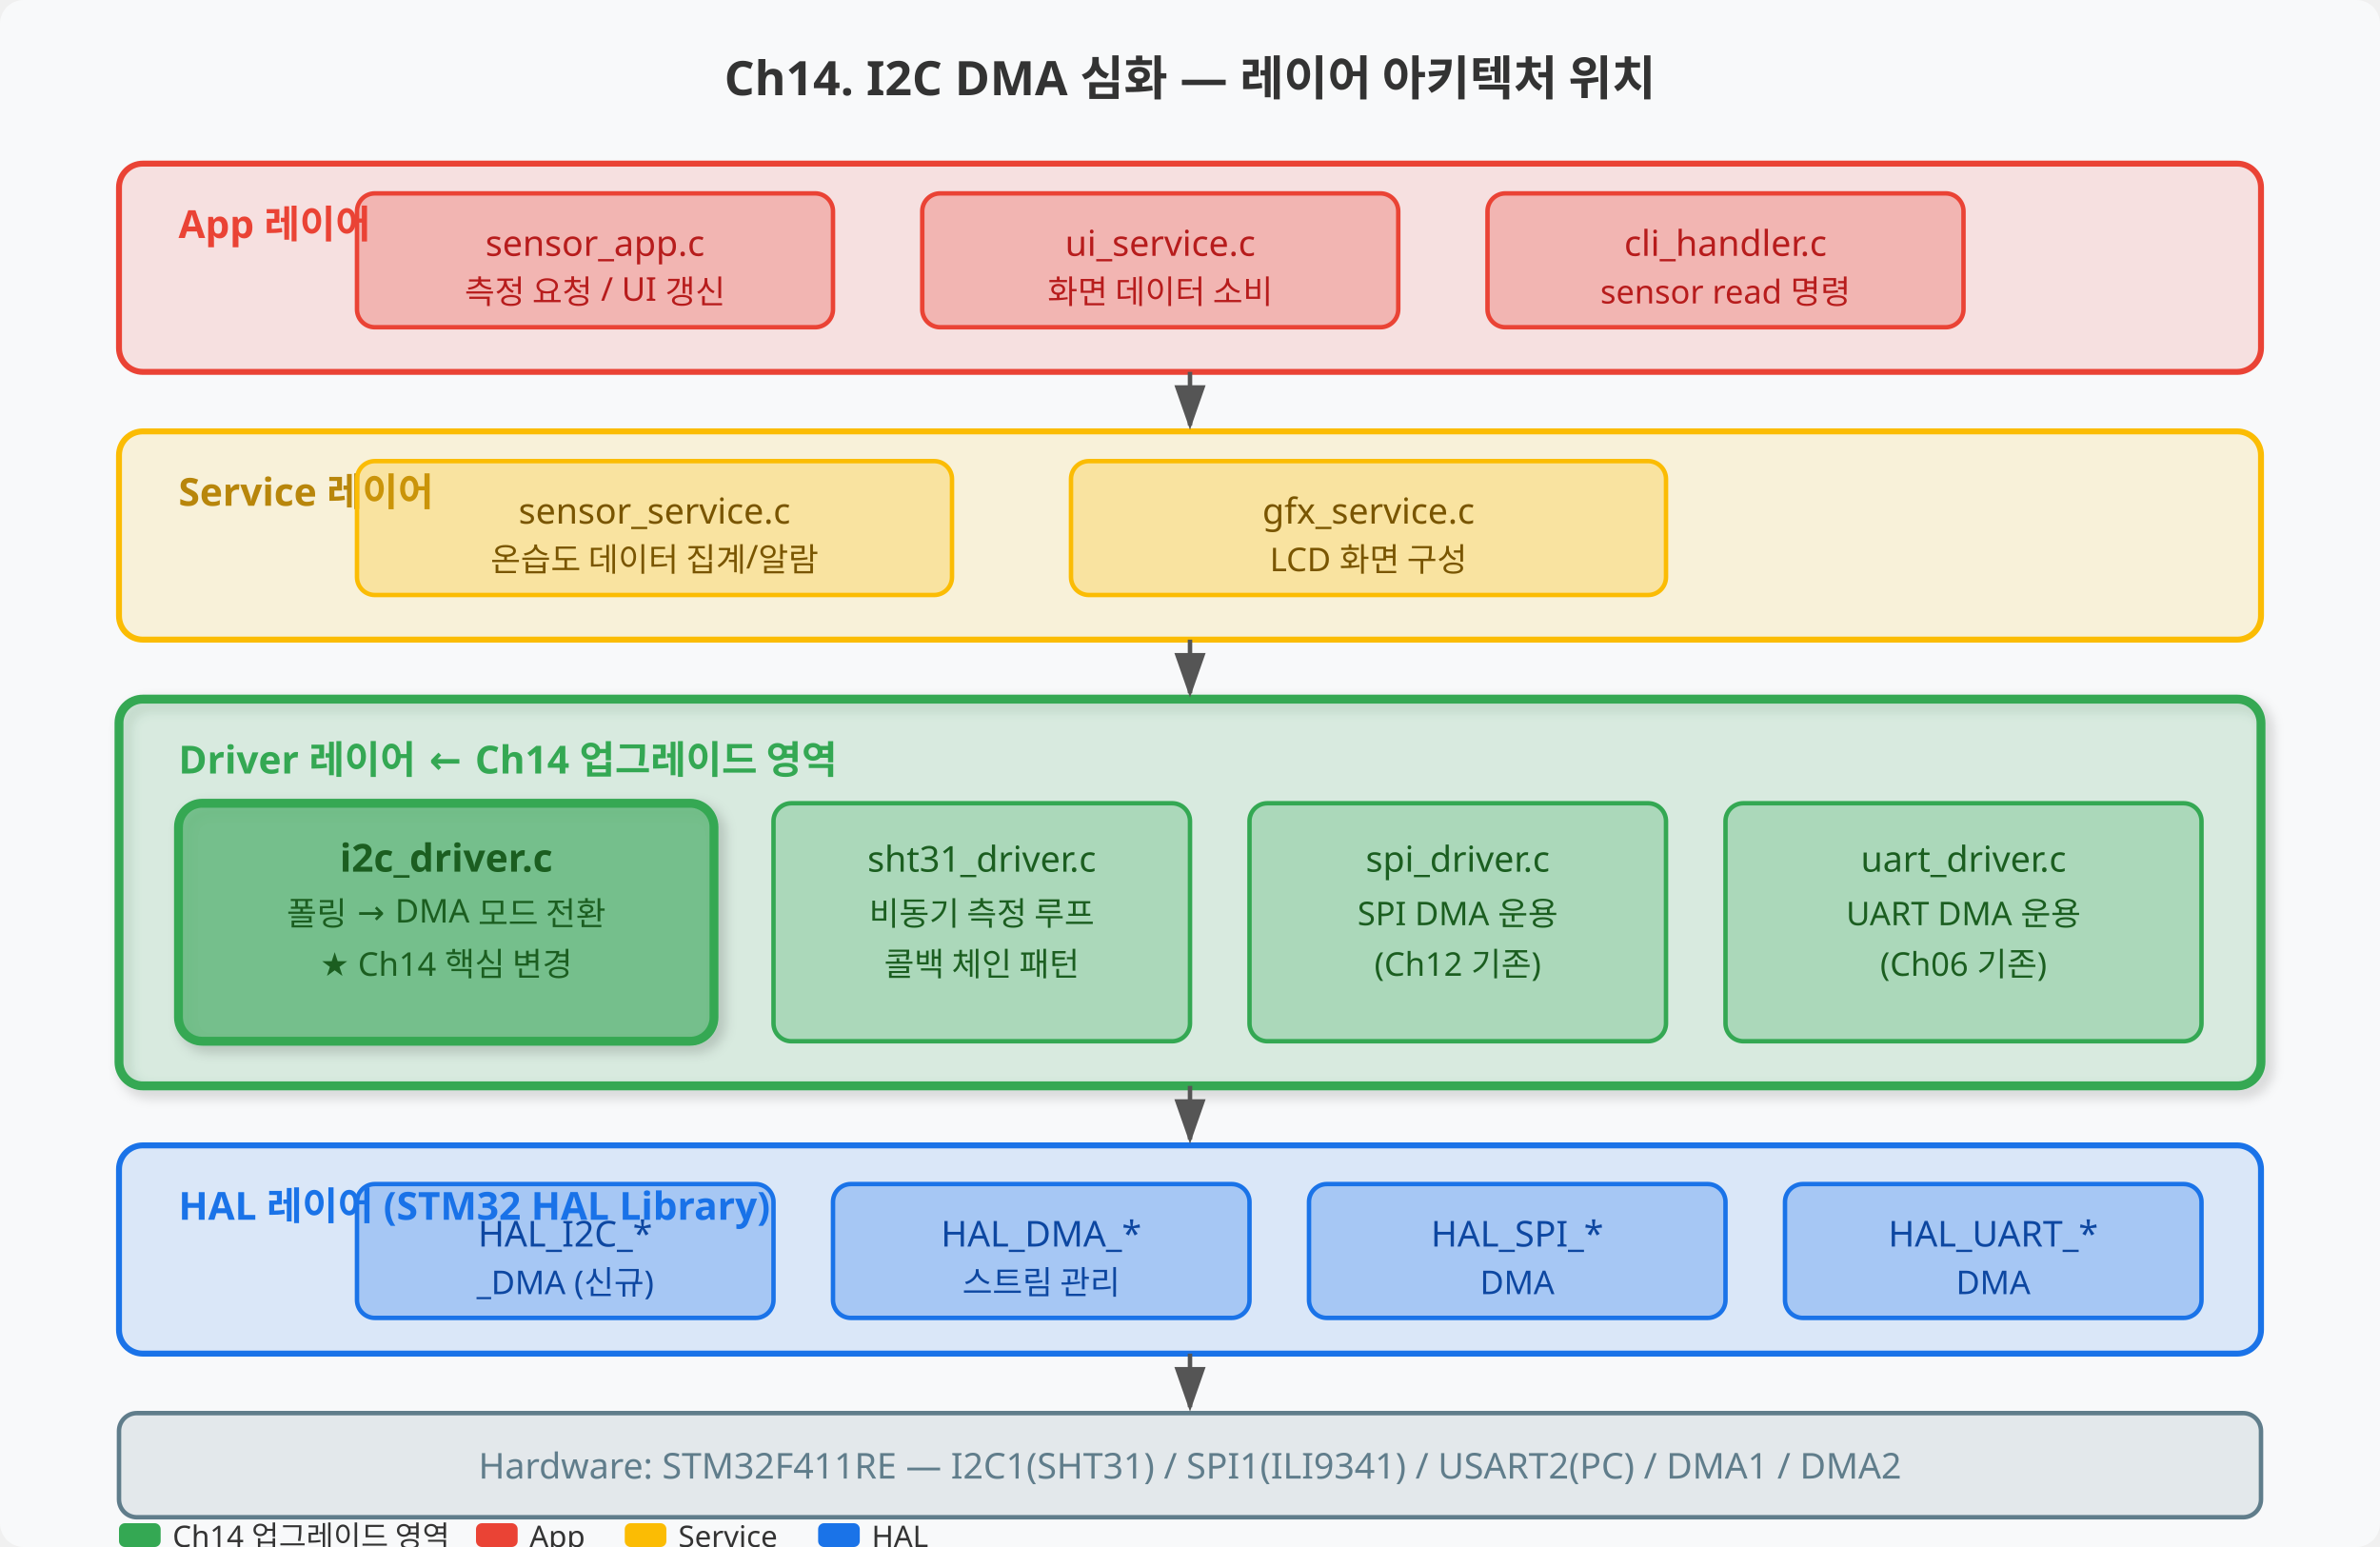
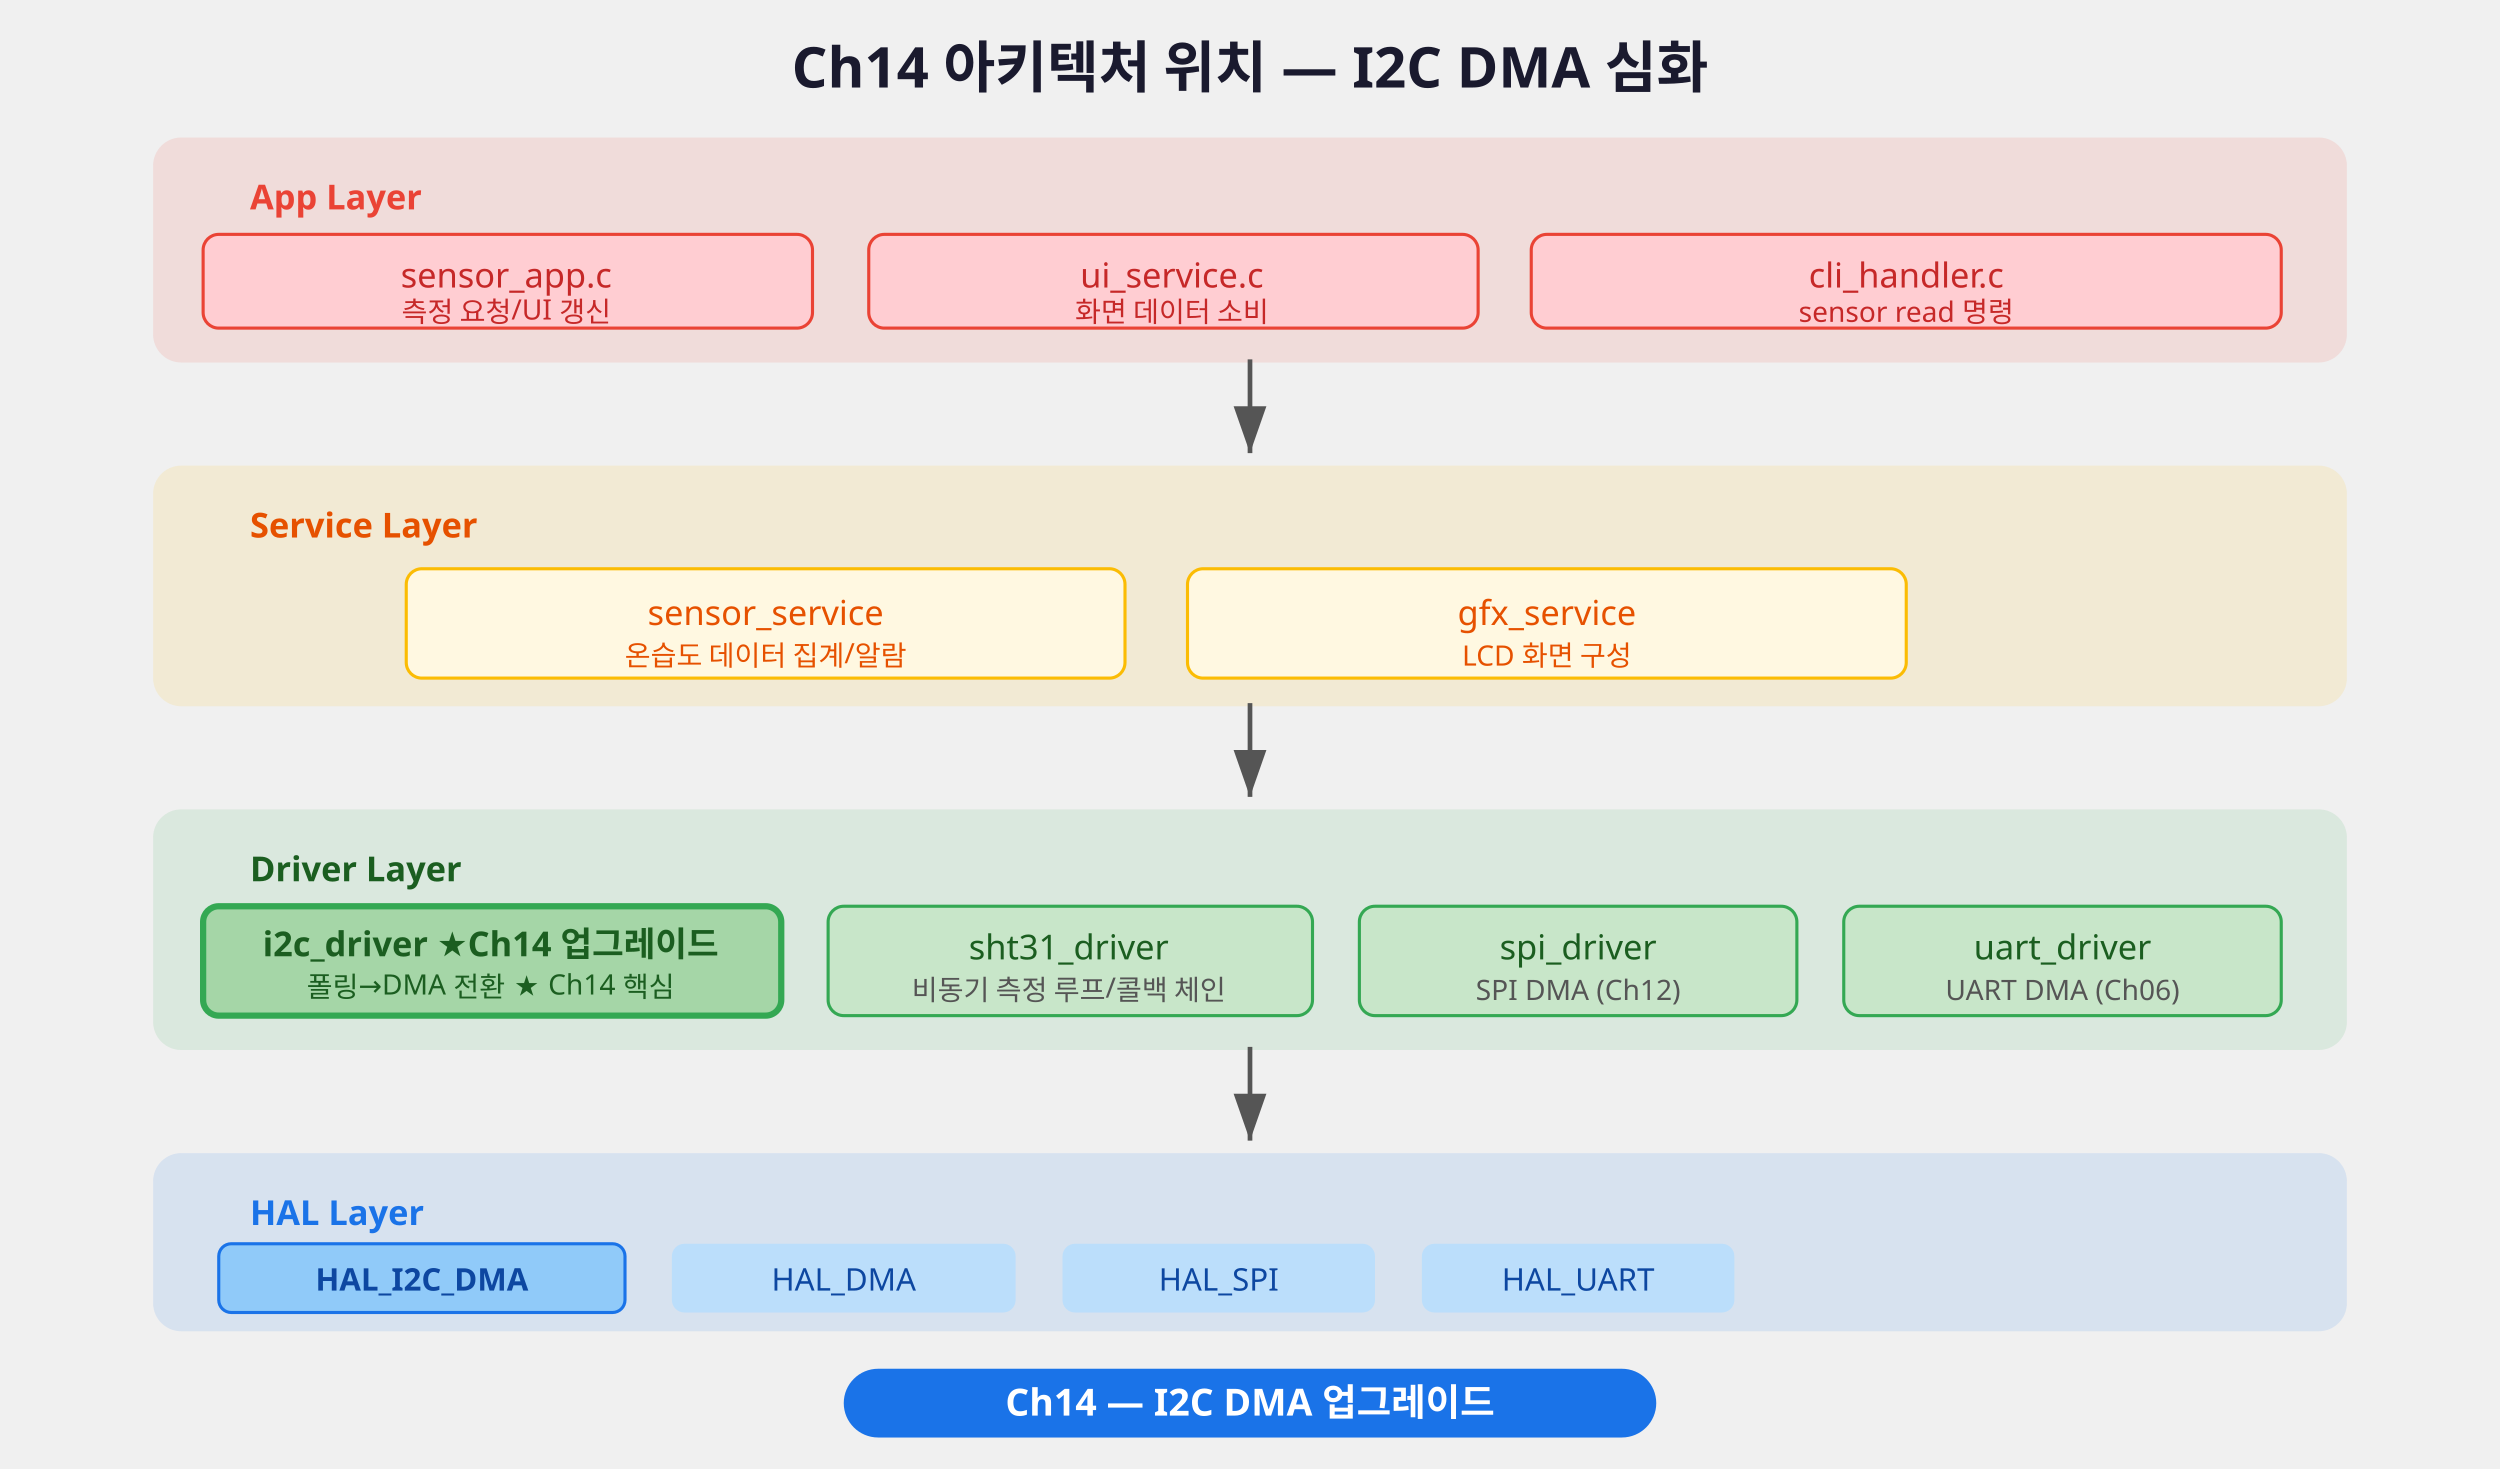
- <svg xmlns="http://www.w3.org/2000/svg" viewBox="0 0 800 520" width="800" height="520" font-family="'Noto Sans KR', sans-serif">
+ <svg xmlns="http://www.w3.org/2000/svg" width="800" height="470" font-family="'Noto Sans KR', sans-serif" font-size="14" viewBox="0 0 800 470">
  <defs>
-     <marker id="arrowhead" markerWidth="10" markerHeight="7" refX="9" refY="3.5" orient="auto">
+     <marker id="arr14" markerWidth="10" markerHeight="7" refX="10" refY="3.5" orient="auto">
      <polygon points="0 0, 10 3.5, 0 7" fill="#555" />
    </marker>
-     <filter id="shadow">
-       <feDropShadow dx="2" dy="2" stdDeviation="2" flood-color="#00000033" />
-     </filter>
  </defs>
-   <rect width="800" height="520" fill="#F8F9FA" rx="8" />
-   <text x="400" y="32" text-anchor="middle" font-size="16" font-weight="bold" fill="#333">Ch14. I2C DMA 심화 — 레이어 아키텍처 위치</text>
-   <rect x="40" y="55" width="720" height="70" rx="8" fill="#EA433522" stroke="#EA4335" stroke-width="2" />
-   <text x="60" y="80" font-size="13" font-weight="bold" fill="#EA4335">App 레이어</text>
-   <rect x="120" y="65" width="160" height="45" rx="6" fill="#EA433544" stroke="#EA4335" stroke-width="1.5" />
-   <text x="200" y="86" text-anchor="middle" font-size="12" fill="#B71C1C">sensor_app.c</text>
-   <text x="200" y="102" text-anchor="middle" font-size="11" fill="#B71C1C">측정 요청 / UI 갱신</text>
-   <rect x="310" y="65" width="160" height="45" rx="6" fill="#EA433544" stroke="#EA4335" stroke-width="1.5" />
-   <text x="390" y="86" text-anchor="middle" font-size="12" fill="#B71C1C">ui_service.c</text>
-   <text x="390" y="102" text-anchor="middle" font-size="11" fill="#B71C1C">화면 데이터 소비</text>
-   <rect x="500" y="65" width="160" height="45" rx="6" fill="#EA433544" stroke="#EA4335" stroke-width="1.5" />
-   <text x="580" y="86" text-anchor="middle" font-size="12" fill="#B71C1C">cli_handler.c</text>
-   <text x="580" y="102" text-anchor="middle" font-size="11" fill="#B71C1C">sensor read 명령</text>
-   <rect x="40" y="145" width="720" height="70" rx="8" fill="#FBBC0422" stroke="#FBBC04" stroke-width="2" />
-   <text x="60" y="170" font-size="13" font-weight="bold" fill="#B8860B">Service 레이어</text>
-   <rect x="120" y="155" width="200" height="45" rx="6" fill="#FBBC0444" stroke="#FBBC04" stroke-width="1.5" />
-   <text x="220" y="176" text-anchor="middle" font-size="12" fill="#795500">sensor_service.c</text>
-   <text x="220" y="192" text-anchor="middle" font-size="11" fill="#795500">온습도 데이터 집계/알람</text>
-   <rect x="360" y="155" width="200" height="45" rx="6" fill="#FBBC0444" stroke="#FBBC04" stroke-width="1.5" />
-   <text x="460" y="176" text-anchor="middle" font-size="12" fill="#795500">gfx_service.c</text>
-   <text x="460" y="192" text-anchor="middle" font-size="11" fill="#795500">LCD 화면 구성</text>
-   <rect x="40" y="235" width="720" height="130" rx="8" fill="#34A85322" stroke="#34A853" stroke-width="3" filter="url(#shadow)" />
-   <text x="60" y="260" font-size="13" font-weight="bold" fill="#34A853">Driver 레이어  ← Ch14 업그레이드 영역</text>
-   <rect x="60" y="270" width="180" height="80" rx="8" fill="#34A85388" stroke="#34A853" stroke-width="3" filter="url(#shadow)" />
-   <text x="150" y="293" text-anchor="middle" font-size="13" font-weight="bold" fill="#1B5E20">i2c_driver.c</text>
-   <text x="150" y="311" text-anchor="middle" font-size="11" fill="#1B5E20">폴링 → DMA 모드 전환</text>
-   <text x="150" y="328" text-anchor="middle" font-size="11" fill="#1B5E20">★ Ch14 핵심 변경</text>
-   <rect x="260" y="270" width="140" height="80" rx="6" fill="#34A85344" stroke="#34A853" stroke-width="1.5" />
-   <text x="330" y="293" text-anchor="middle" font-size="12" fill="#1B5E20">sht31_driver.c</text>
-   <text x="330" y="311" text-anchor="middle" font-size="11" fill="#1B5E20">비동기 측정 루프</text>
-   <text x="330" y="328" text-anchor="middle" font-size="11" fill="#1B5E20">콜백 체인 패턴</text>
-   <rect x="420" y="270" width="140" height="80" rx="6" fill="#34A85344" stroke="#34A853" stroke-width="1.5" />
-   <text x="490" y="293" text-anchor="middle" font-size="12" fill="#1B5E20">spi_driver.c</text>
-   <text x="490" y="311" text-anchor="middle" font-size="11" fill="#1B5E20">SPI DMA 운용</text>
-   <text x="490" y="328" text-anchor="middle" font-size="11" fill="#1B5E20">(Ch12 기존)</text>
-   <rect x="580" y="270" width="160" height="80" rx="6" fill="#34A85344" stroke="#34A853" stroke-width="1.5" />
-   <text x="660" y="293" text-anchor="middle" font-size="12" fill="#1B5E20">uart_driver.c</text>
-   <text x="660" y="311" text-anchor="middle" font-size="11" fill="#1B5E20">UART DMA 운용</text>
-   <text x="660" y="328" text-anchor="middle" font-size="11" fill="#1B5E20">(Ch06 기존)</text>
-   <rect x="40" y="385" width="720" height="70" rx="8" fill="#1A73E822" stroke="#1A73E8" stroke-width="2" />
-   <text x="60" y="410" font-size="13" font-weight="bold" fill="#1A73E8">HAL 레이어 (STM32 HAL Library)</text>
-   <rect x="120" y="398" width="140" height="45" rx="6" fill="#1A73E844" stroke="#1A73E8" stroke-width="1.5" />
-   <text x="190" y="419" text-anchor="middle" font-size="12" fill="#0D47A1">HAL_I2C_*</text>
-   <text x="190" y="435" text-anchor="middle" font-size="11" fill="#0D47A1">_DMA (신규)</text>
-   <rect x="280" y="398" width="140" height="45" rx="6" fill="#1A73E844" stroke="#1A73E8" stroke-width="1.5" />
-   <text x="350" y="419" text-anchor="middle" font-size="12" fill="#0D47A1">HAL_DMA_*</text>
-   <text x="350" y="435" text-anchor="middle" font-size="11" fill="#0D47A1">스트림 관리</text>
-   <rect x="440" y="398" width="140" height="45" rx="6" fill="#1A73E844" stroke="#1A73E8" stroke-width="1.5" />
-   <text x="510" y="419" text-anchor="middle" font-size="12" fill="#0D47A1">HAL_SPI_*</text>
-   <text x="510" y="435" text-anchor="middle" font-size="11" fill="#0D47A1">DMA</text>
-   <rect x="600" y="398" width="140" height="45" rx="6" fill="#1A73E844" stroke="#1A73E8" stroke-width="1.5" />
-   <text x="670" y="419" text-anchor="middle" font-size="12" fill="#0D47A1">HAL_UART_*</text>
-   <text x="670" y="435" text-anchor="middle" font-size="11" fill="#0D47A1">DMA</text>
-   <rect x="40" y="475" width="720" height="35" rx="6" fill="#607D8B22" stroke="#607D8B" stroke-width="1.5" />
-   <text x="400" y="497" text-anchor="middle" font-size="12" fill="#607D8B">Hardware: STM32F411RE — I2C1(SHT31) / SPI1(ILI9341) / USART2(PC) / DMA1 / DMA2</text>
-   <line x1="400" y1="125" x2="400" y2="143" stroke="#555" stroke-width="1.5" marker-end="url(#arrowhead)" />
-   <line x1="400" y1="215" x2="400" y2="233" stroke="#555" stroke-width="1.5" marker-end="url(#arrowhead)" />
-   <line x1="400" y1="365" x2="400" y2="383" stroke="#555" stroke-width="1.5" marker-end="url(#arrowhead)" />
-   <line x1="400" y1="455" x2="400" y2="473" stroke="#555" stroke-width="1.5" marker-end="url(#arrowhead)" />
-   <rect x="40" y="512" width="14" height="8" fill="#34A853" rx="2" />
-   <text x="58" y="520" font-size="10" fill="#333">Ch14 업그레이드 영역</text>
-   <rect x="160" y="512" width="14" height="8" fill="#EA4335" rx="2" />
-   <text x="178" y="520" font-size="10" fill="#333">App</text>
-   <rect x="210" y="512" width="14" height="8" fill="#FBBC04" rx="2" />
-   <text x="228" y="520" font-size="10" fill="#333">Service</text>
-   <rect x="275" y="512" width="14" height="8" fill="#1A73E8" rx="2" />
-   <text x="293" y="520" font-size="10" fill="#333">HAL</text>
+   <text x="400" y="28" text-anchor="middle" font-size="18" font-weight="bold" fill="#1A1A2E">Ch14 아키텍처 위치 — I2C DMA 심화</text>
+   <rect x="50" y="45" width="700" height="70" rx="8" fill="#EA4335" opacity="0.12" stroke="#EA4335" stroke-width="2" />
+   <text x="80" y="67" font-size="11" fill="#EA4335" font-weight="bold">App Layer</text>
+   <rect x="65" y="75" width="195" height="30" rx="5" fill="#FFCDD2" stroke="#EA4335" />
+   <text x="162" y="92" text-anchor="middle" font-size="11" fill="#C62828">sensor_app.c</text>
+   <text x="162" y="103" text-anchor="middle" font-size="9" fill="#C62828">측정 요청/UI 갱신</text>
+   <rect x="278" y="75" width="195" height="30" rx="5" fill="#FFCDD2" stroke="#EA4335" />
+   <text x="375" y="92" text-anchor="middle" font-size="11" fill="#C62828">ui_service.c</text>
+   <text x="375" y="103" text-anchor="middle" font-size="9" fill="#C62828">화면 데이터 소비</text>
+   <rect x="490" y="75" width="240" height="30" rx="5" fill="#FFCDD2" stroke="#EA4335" />
+   <text x="610" y="92" text-anchor="middle" font-size="11" fill="#C62828">cli_handler.c</text>
+   <text x="610" y="103" text-anchor="middle" font-size="9" fill="#C62828">sensor read 명령</text>
+   <line x1="400" y1="115" x2="400" y2="145" stroke="#555" stroke-width="1.5" marker-end="url(#arr14)" />
+   <rect x="50" y="150" width="700" height="75" rx="8" fill="#FBBC04" opacity="0.12" stroke="#FBBC04" stroke-width="2" />
+   <text x="80" y="172" font-size="11" fill="#E65100" font-weight="bold">Service Layer</text>
+   <rect x="130" y="182" width="230" height="35" rx="5" fill="#FFF8E1" stroke="#FBBC04" />
+   <text x="245" y="200" text-anchor="middle" font-size="11" fill="#E65100">sensor_service</text>
+   <text x="245" y="213" text-anchor="middle" font-size="9" fill="#E65100">온습도 데이터 집계/알람</text>
+   <rect x="380" y="182" width="230" height="35" rx="5" fill="#FFF8E1" stroke="#FBBC04" />
+   <text x="495" y="200" text-anchor="middle" font-size="11" fill="#E65100">gfx_service</text>
+   <text x="495" y="213" text-anchor="middle" font-size="9" fill="#E65100">LCD 화면 구성</text>
+   <line x1="400" y1="225" x2="400" y2="255" stroke="#555" stroke-width="1.5" marker-end="url(#arr14)" />
+   <rect x="50" y="260" width="700" height="75" rx="8" fill="#34A853" opacity="0.12" stroke="#34A853" stroke-width="2" />
+   <text x="80" y="282" font-size="11" fill="#1B5E20" font-weight="bold">Driver Layer</text>
+   <rect x="65" y="290" width="185" height="35" rx="5" fill="#A5D6A7" stroke="#34A853" stroke-width="2" />
+   <text x="157" y="306" text-anchor="middle" font-size="11" font-weight="bold" fill="#1B5E20">i2c_driver ★Ch14 업그레이드</text>
+   <text x="157" y="319" text-anchor="middle" font-size="9" fill="#1B5E20">폴링→DMA 전환 ★ Ch14 핵심</text>
+   <rect x="265" y="290" width="155" height="35" rx="5" fill="#C8E6C9" stroke="#34A853" />
+   <text x="342" y="307" text-anchor="middle" font-size="11" fill="#1B5E20">sht31_driver</text>
+   <text x="342" y="320" text-anchor="middle" font-size="9" fill="#555">비동기 측정 루프/콜백 체인</text>
+   <rect x="435" y="290" width="140" height="35" rx="5" fill="#C8E6C9" stroke="#34A853" />
+   <text x="505" y="307" text-anchor="middle" font-size="11" fill="#1B5E20">spi_driver</text>
+   <text x="505" y="320" text-anchor="middle" font-size="9" fill="#555">SPI DMA (Ch12)</text>
+   <rect x="590" y="290" width="140" height="35" rx="5" fill="#C8E6C9" stroke="#34A853" />
+   <text x="660" y="307" text-anchor="middle" font-size="11" fill="#1B5E20">uart_driver</text>
+   <text x="660" y="320" text-anchor="middle" font-size="9" fill="#555">UART DMA (Ch06)</text>
+   <line x1="400" y1="335" x2="400" y2="365" stroke="#555" stroke-width="1.5" marker-end="url(#arr14)" />
+   <rect x="50" y="370" width="700" height="55" rx="8" fill="#1A73E8" opacity="0.12" stroke="#1A73E8" stroke-width="2" />
+   <text x="80" y="392" font-size="11" fill="#1A73E8" font-weight="bold">HAL Layer</text>
+   <rect x="70" y="398" width="130" height="22" rx="4" fill="#90CAF9" stroke="#1A73E8" />
+   <text x="135" y="413" text-anchor="middle" font-size="10" font-weight="bold" fill="#0D47A1">HAL_I2C_DMA</text>
+   <rect x="215" y="398" width="110" height="22" rx="4" fill="#BBDEFB" />
+   <text x="270" y="413" text-anchor="middle" font-size="10" fill="#0D47A1">HAL_DMA</text>
+   <rect x="340" y="398" width="100" height="22" rx="4" fill="#BBDEFB" />
+   <text x="390" y="413" text-anchor="middle" font-size="10" fill="#0D47A1">HAL_SPI</text>
+   <rect x="455" y="398" width="100" height="22" rx="4" fill="#BBDEFB" />
+   <text x="505" y="413" text-anchor="middle" font-size="10" fill="#0D47A1">HAL_UART</text>
+   <rect x="270" y="438" width="260" height="22" rx="11" fill="#1A73E8" />
+   <text x="400" y="453" text-anchor="middle" font-size="12" font-weight="bold" fill="white">Ch14 — I2C DMA 업그레이드</text>
</svg>
